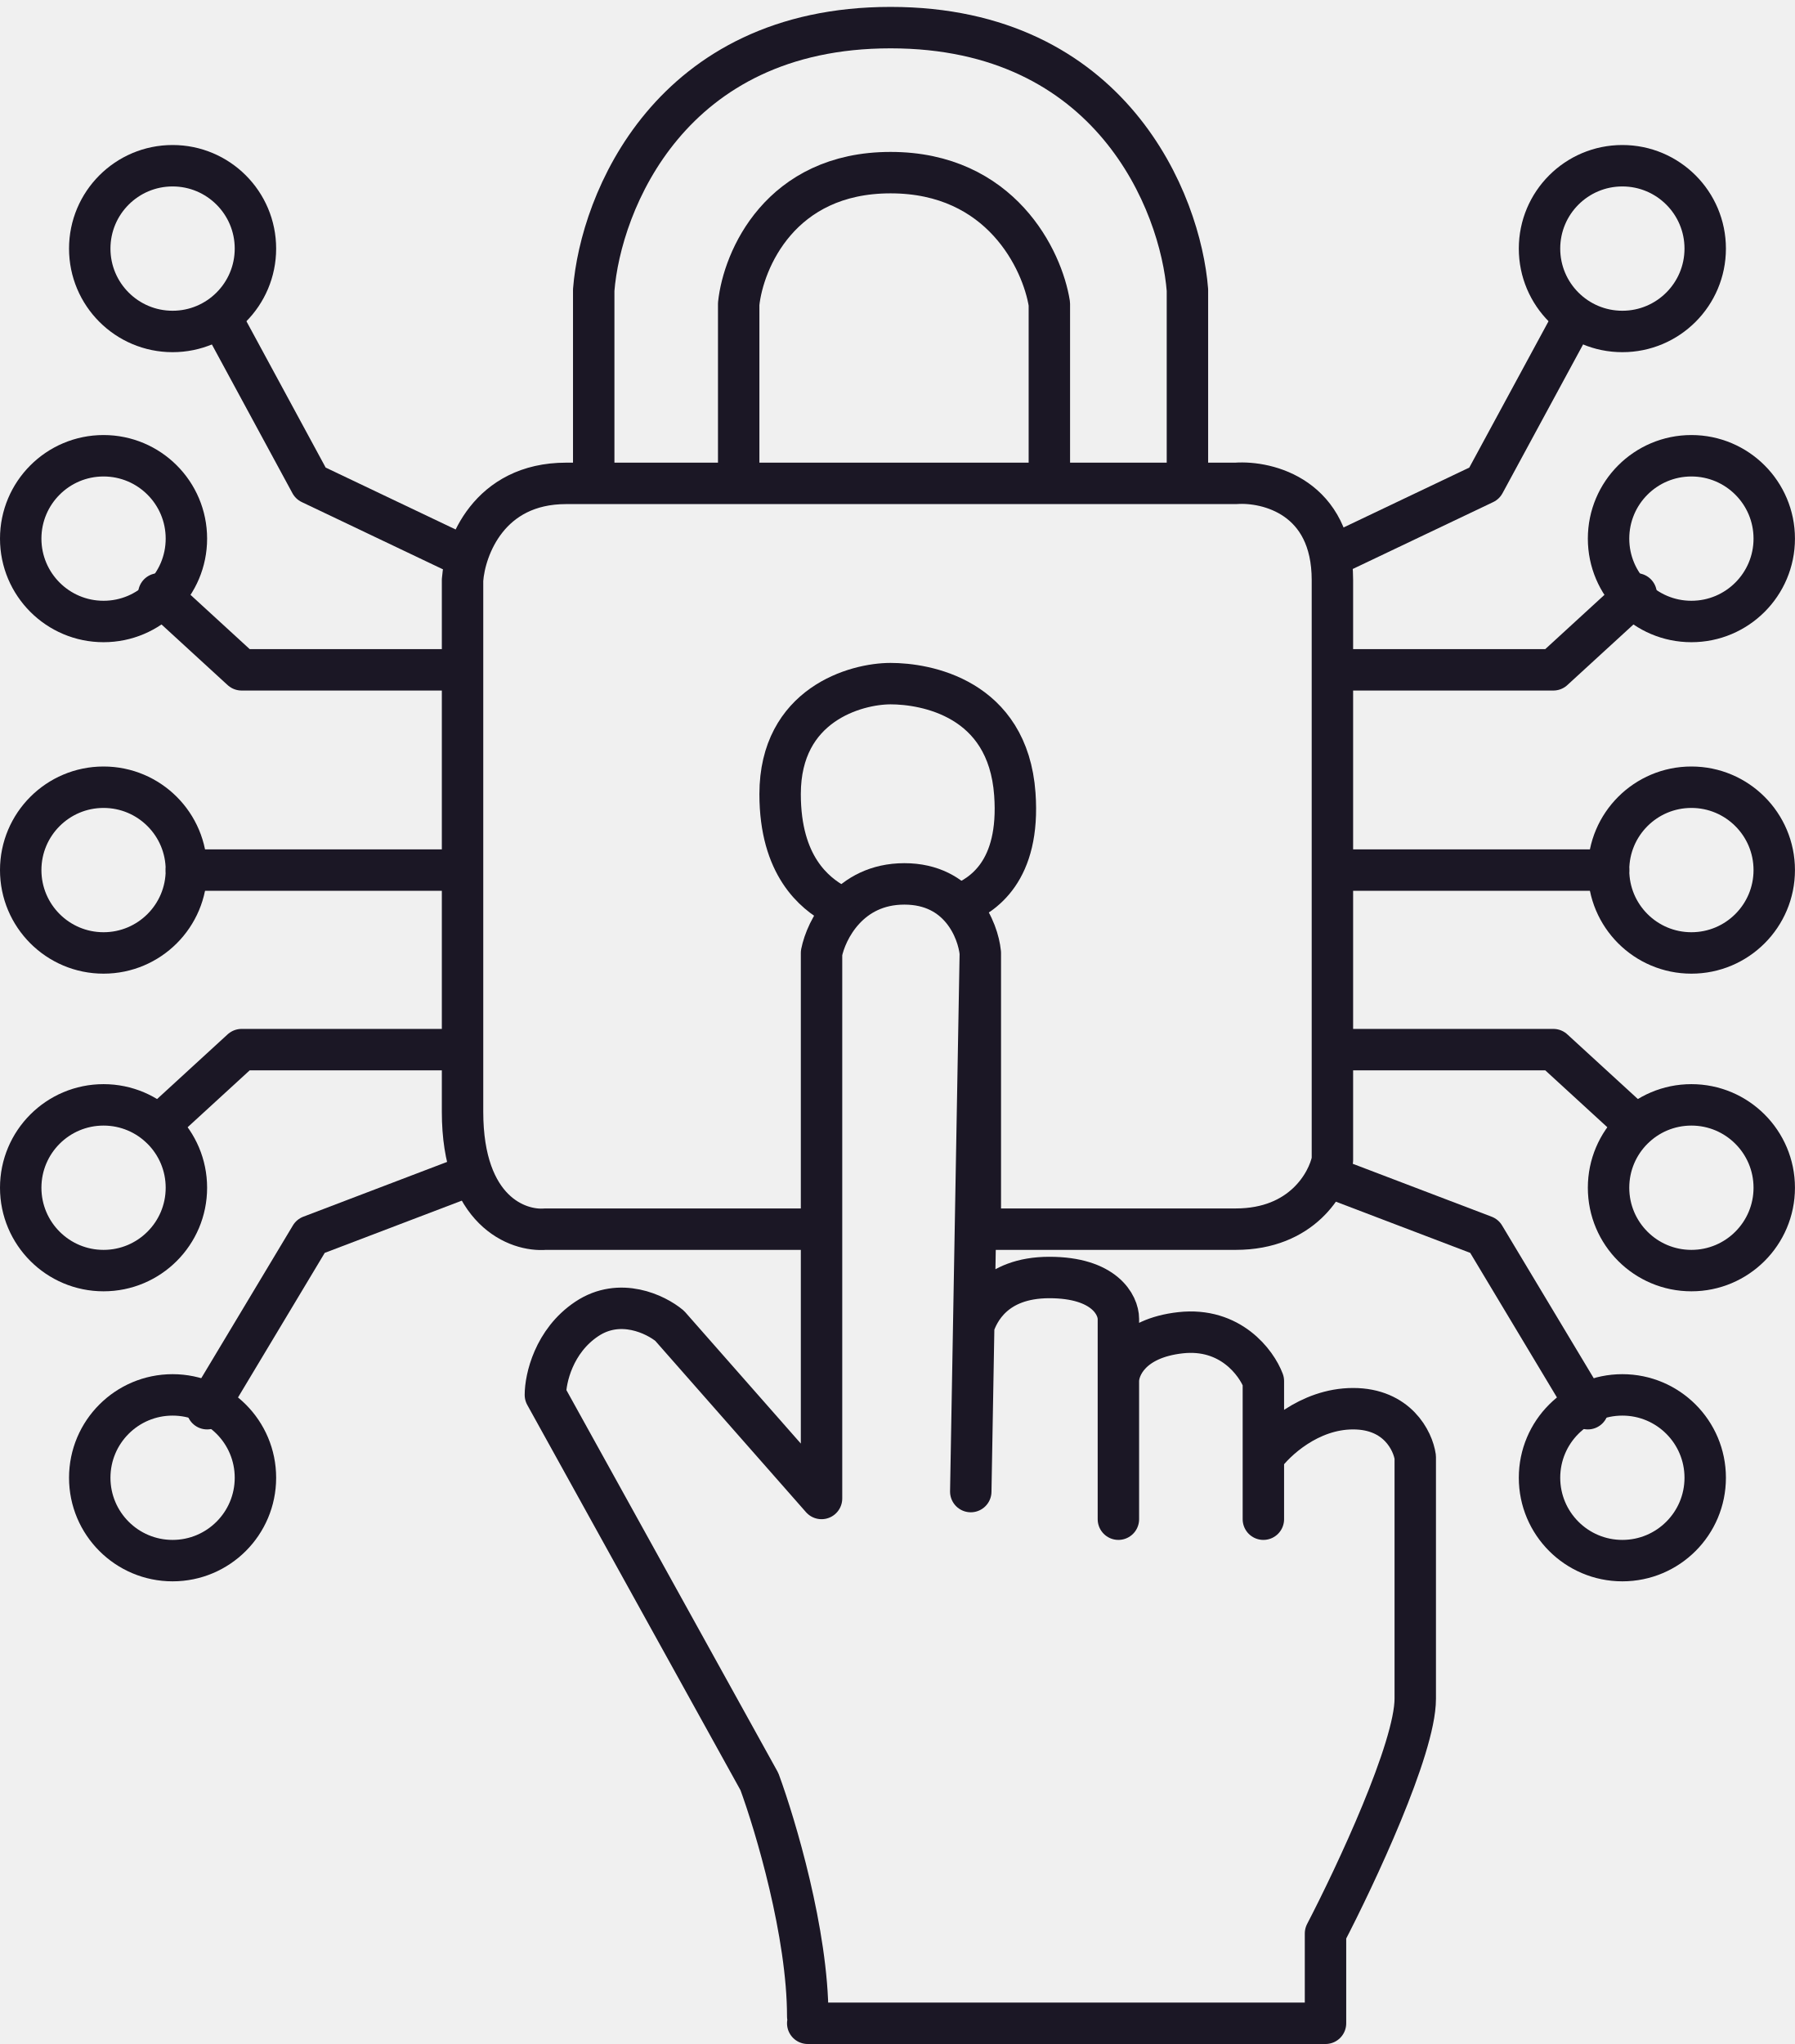
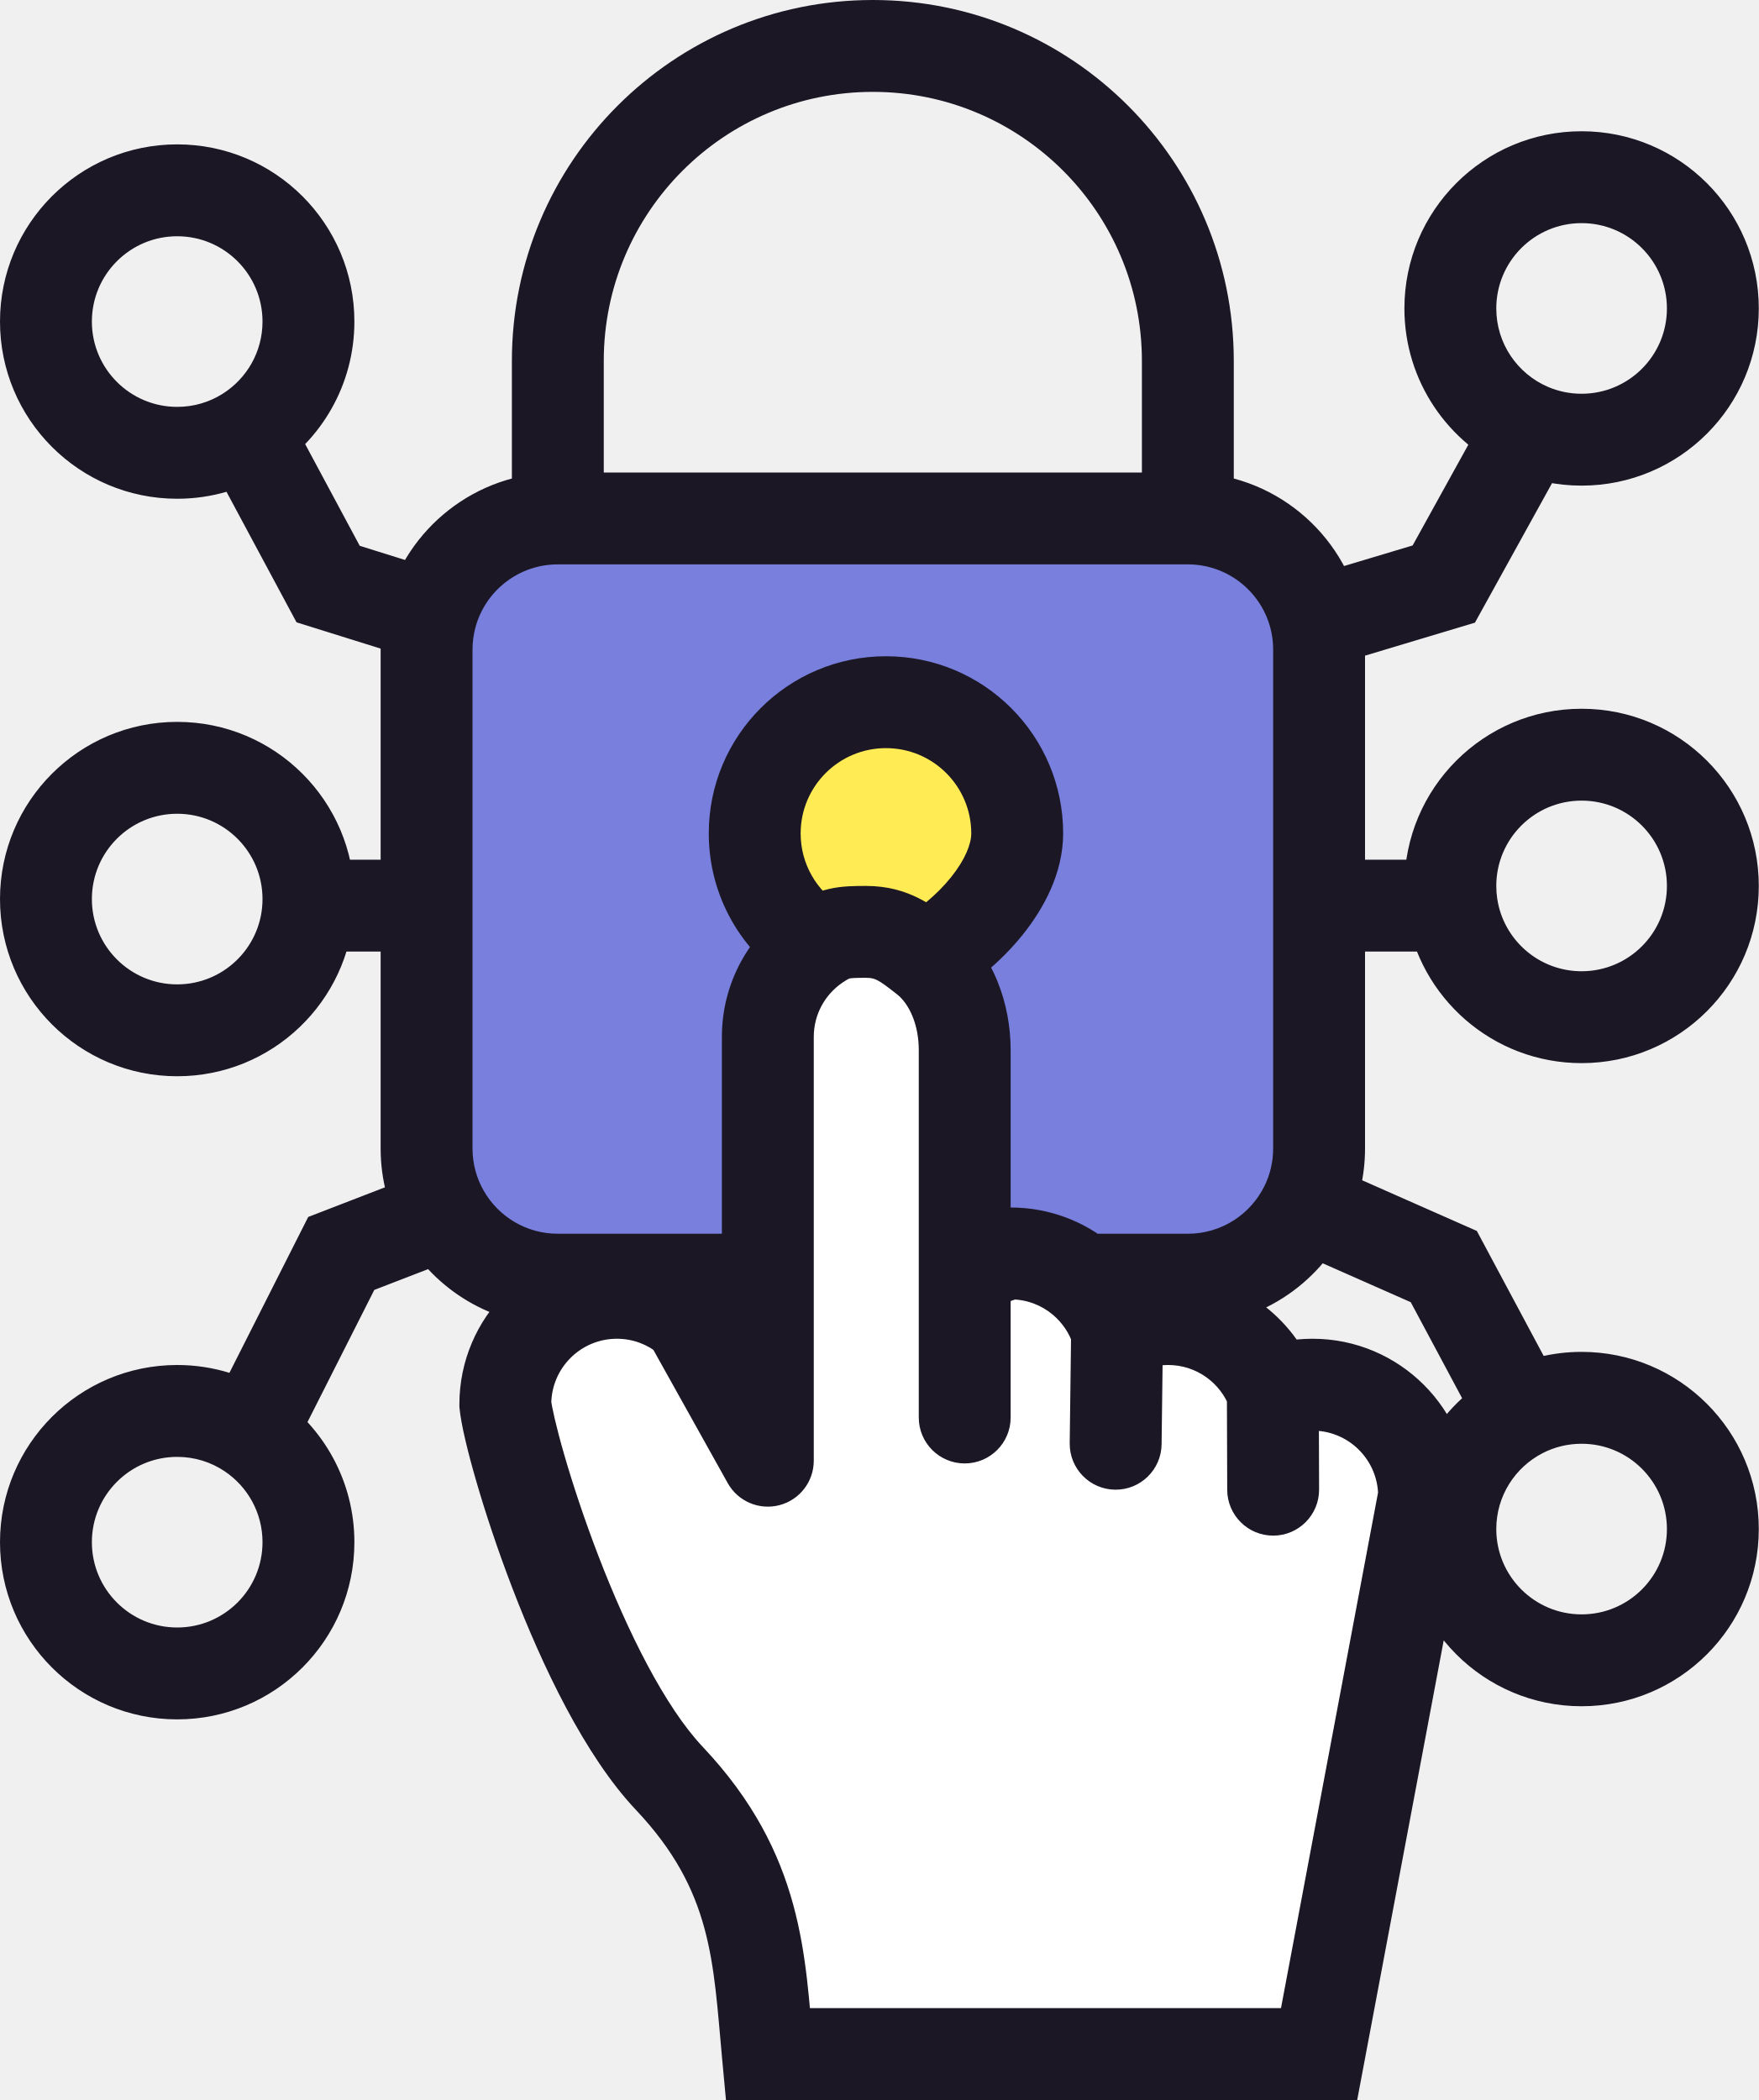
- <svg xmlns="http://www.w3.org/2000/svg" width="130" height="148" viewBox="0 0 130 148" fill="none">
-   <path d="M59.5 89H39.5C37.5 89.167 33.5 87.7 33.5 80.5C33.5 73.3 33.5 51.833 33.5 42C33.667 39.667 35.4 35 41 35C41.493 35 42.169 35 43 35M59.5 89V69C59.833 67.333 61.5 64 65.5 64C69.5 64 70.833 67.333 71 69M59.5 89V108.5L48.5 96C47.5 95.167 44.9 93.9 42.5 95.5C40.1 97.1 39.5 99.833 39.5 101L55 129C56.167 132.167 58.5 140 58.5 146M71 69V89C75.167 89 84.7 89 89.5 89C94.3 89 96.167 85.667 96.5 84C96.5 72.5 96.5 48 96.5 42C96.5 36 91.833 34.833 89.5 35C88.42 35 87.247 35 86 35M71 69L70.308 108L70.521 96C70.854 95 72 92.5 76 92.5C80 92.5 81 94.5 81 95.5V110V100C81 99 81.9 96.9 85.5 96.5C89.1 96.1 91 98.667 91.5 100V110V105.5C92.333 104.333 94.8 102 98 102C101.2 102 102.333 104.333 102.5 105.5C102.5 109.833 102.5 119.4 102.5 123C102.5 126.6 98.167 135.833 96 140V146.5H58.5M53.5 35V22C53.833 18.833 56.5 12.5 64.5 12.5C72.5 12.5 75.5 18.833 76 22V35M53.5 35C60.214 35 68.488 35 76 35M53.5 35C49.122 35 45.408 35 43 35M76 35C79.592 35 83.01 35 86 35M43 35V21C43.5 14.667 48.5 2 64.5 2C80.5 2 85.5 14.667 86 21V35" stroke="#1B1725" stroke-width="3" stroke-linecap="round" stroke-linejoin="round" />
-   <path d="M60.5 65.5C59 64.667 56.5 62.7 56.5 57.5C56.5 51 62 49.5 64.5 49.5C67 49.5 73 50.5 73.5 57.5C73.9 63.1 71.167 64.833 69.5 65.5" stroke="#1B1725" stroke-width="3" stroke-linecap="round" stroke-linejoin="round" />
-   <circle cx="117.5" cy="18" r="6" stroke="#1B1725" stroke-width="3" />
-   <circle cx="122.5" cy="39" r="6" stroke="#1B1725" stroke-width="3" />
-   <circle cx="122.5" cy="63" r="6" stroke="#1B1725" stroke-width="3" />
-   <circle cx="122.5" cy="86" r="6" stroke="#1B1725" stroke-width="3" />
-   <circle cx="117.5" cy="107" r="6" stroke="#1B1725" stroke-width="3" />
-   <path d="M115 102L107.5 89.5L97 85.5M118.5 81.5L112.5 76H97M116.5 63H97M118.5 43L112.5 48.5H97M114 23L107.5 35L97 40" stroke="#1B1725" stroke-width="3" stroke-linecap="round" stroke-linejoin="round" />
-   <circle cx="7.5" cy="7.5" r="6" transform="matrix(-1 0 0 1 20 10.5)" stroke="#1B1725" stroke-width="3" />
-   <circle cx="7.5" cy="7.5" r="6" transform="matrix(-1 0 0 1 15 31.5)" stroke="#1B1725" stroke-width="3" />
-   <circle cx="7.5" cy="7.5" r="6" transform="matrix(-1 0 0 1 15 55.5)" stroke="#1B1725" stroke-width="3" />
-   <circle cx="7.5" cy="7.5" r="6" transform="matrix(-1 0 0 1 15 78.5)" stroke="#1B1725" stroke-width="3" />
-   <circle cx="7.5" cy="7.5" r="6" transform="matrix(-1 0 0 1 20 99.5)" stroke="#1B1725" stroke-width="3" />
-   <path d="M15 102L22.5 89.5L33 85.5M11.5 81.5L17.5 76H33M13.5 63H33M11.5 43L17.5 48.5H33M16 23L22.5 35L33 40" stroke="#1B1725" stroke-width="3" stroke-linecap="round" stroke-linejoin="round" />
+ <svg xmlns="http://www.w3.org/2000/svg" width="134" height="160" viewBox="0 0 134 160" fill="none">
+   <path d="M108.5 114C108.5 109.306 104.694 105.5 100 105.5C98.935 105.5 97.915 105.696 96.975 106.054C95.777 102.812 92.659 100.5 89 100.5C87.597 100.5 86.274 100.84 85.108 101.441C84.618 99.887 83.694 98.526 82.478 97.5C80.998 96.252 79.087 95.5 77 95.5C76.699 95.5 75.708 95.862 74.844 96.178C74.241 96.398 73.7 96.596 73.5 96.632V80C73.5 77.283 72.484 74.556 70.5 73L70.441 72.954C69.026 71.844 67.95 71 66 71C64.22 71 63.567 71.047 62.202 71.983C59.967 73.514 58.5 76.086 58.5 79V97.5V111.293L52.477 100.5C50.998 99.252 49.087 98.5 47 98.5C42.306 98.5 38.5 102.306 38.5 107C38.833 110.333 44.2 128.3 51 135.5C57.8 142.7 57.833 149.333 58.5 156.5H100.5L108.5 114Z" fill="white" />
+   <path d="M90.5 39.5H42.5C37.86 39.5 33.958 42.661 32.829 46.947C32.614 47.762 32.5 48.617 32.5 49.5V69V87.5C32.5 89.312 32.982 91.011 33.825 92.477C35.55 95.479 38.789 97.5 42.5 97.5H58.5V79C58.5 76.086 59.967 73.514 62.202 71.983C59.378 70.215 57.5 67.077 57.5 63.5C57.5 57.977 61.977 53.5 67.5 53.5C73.023 53.5 77.5 57.977 77.5 63.5C77.5 67.308 73.632 71.311 70.5 73C72.484 74.556 73.5 77.283 73.5 80V96.632C73.7 96.596 74.241 96.398 74.844 96.178C75.708 95.862 76.699 95.5 77 95.5C79.087 95.5 80.998 96.252 82.478 97.5H90.5C94.459 97.5 97.881 95.199 99.501 91.861C100.141 90.543 100.5 89.064 100.5 87.5V69V49.5C100.5 48.785 100.425 48.088 100.282 47.415C99.323 42.893 95.308 39.5 90.5 39.5Z" fill="#787FDC" />
+   <path d="M67.5 53.5C61.977 53.5 57.5 57.977 57.5 63.5C57.5 67.077 59.378 70.215 62.202 71.983C63.567 71.047 64.22 71 66 71C67.95 71 69.026 71.844 70.441 72.954L70.5 73C73.632 71.311 77.5 67.308 77.5 63.5C77.5 57.977 73.023 53.5 67.5 53.5Z" fill="#FFEB53" />
+   <path d="M108.5 114L111.94 114.647L112 114.327V114H108.5ZM38.5 107H35V107.175L35.017 107.348L38.5 107ZM100.5 156.5V160H103.403L103.94 157.147L100.5 156.5ZM58.5 156.5L55.015 156.824L55.31 160H58.5V156.5ZM25 44.5L21.916 46.155L22.592 47.414L23.956 47.841L25 44.5ZM110 44.5L111.006 47.852L112.373 47.442L113.063 46.193L110 44.5ZM110 96.5L113.086 94.849L112.518 93.786L111.415 93.299L110 96.5ZM26 95.5L24.739 92.235L23.483 92.72L22.876 93.921L26 95.5ZM62.202 71.983L64.18 74.87L62.202 71.983ZM115.937 107.599L117.536 110.713V110.713L115.937 107.599ZM23.488 69L19.992 68.828L23.488 69ZM18.814 32.972L16.952 30.009L18.814 32.972ZM32.829 46.947L36.214 47.838L32.829 46.947ZM52.477 100.5L55.534 98.794L55.223 98.237L54.734 97.825L52.477 100.5ZM58.5 111.293L55.444 112.998C56.22 114.39 57.839 115.081 59.381 114.68C60.923 114.279 62 112.887 62 111.293H58.5ZM70 108C70 109.933 71.567 111.5 73.5 111.5C75.433 111.5 77 109.933 77 108H73.5H70ZM81.5 109.956C81.476 111.889 83.023 113.475 84.956 113.5C86.889 113.524 88.475 111.977 88.5 110.044L85 110L81.5 109.956ZM93.5 113.511C93.506 115.444 95.079 117.006 97.011 117C98.945 116.994 100.506 115.421 100.5 113.489L97 113.5L93.5 113.511ZM70.441 72.954L72.601 70.2L72.601 70.2L70.441 72.954ZM74.844 96.178L76.046 99.465L76.046 99.465L74.844 96.178ZM42.5 39.5V43H90.5V39.5V36H42.5V39.5ZM13.5 34.5V31C9.91 31 7 28.09 7 24.5H3.5H0C0 31.956 6.044 38 13.5 38V34.5ZM3.5 24.5H7C7 20.91 9.91 18 13.5 18V14.5V11C6.044 11 0 17.044 0 24.5H3.5ZM13.5 14.5V18C17.09 18 20 20.91 20 24.5H23.5H27C27 17.044 20.956 11 13.5 11V14.5ZM13.5 78.5V75C9.91 75 7 72.09 7 68.5H3.5H0C0 75.956 6.044 82 13.5 82V78.5ZM3.5 68.5H7C7 64.91 9.91 62 13.5 62V58.5V55C6.044 55 0 61.044 0 68.5H3.5ZM13.5 58.5V62C17.09 62 20 64.91 20 68.5H23.5H27C27 61.044 20.956 55 13.5 55V58.5ZM23.5 117.5H20C20 121.09 17.09 124 13.5 124V127.5V131C20.956 131 27 124.956 27 117.5H23.5ZM13.5 127.5V124C9.91 124 7 121.09 7 117.5H3.5H0C0 124.956 6.044 131 13.5 131V127.5ZM3.5 117.5H7C7 113.91 9.91 111 13.5 111V107.5V104C6.044 104 0 110.044 0 117.5H3.5ZM42.5 27.5H46C46 16.178 55.178 7 66.5 7V3.5V0C51.312 0 39 12.312 39 27.5H42.5ZM66.5 3.5V7C77.822 7 87 16.178 87 27.5H90.5H94C94 12.312 81.688 0 66.5 0V3.5ZM130.5 23.5H127C127 27.09 124.09 30 120.5 30V33.5V37C127.956 37 134 30.956 134 23.5H130.5ZM110.5 23.5H114C114 19.91 116.91 17 120.5 17V13.5V10C113.044 10 107 16.044 107 23.5H110.5ZM120.5 13.5V17C124.09 17 127 19.91 127 23.5H130.5H134C134 16.044 127.956 10 120.5 10V13.5ZM57.5 63.5H61C61 59.91 63.91 57 67.5 57V53.5V50C60.044 50 54 56.044 54 63.5H57.5ZM67.5 53.5V57C71.09 57 74 59.91 74 63.5H77.5H81C81 56.044 74.956 50 67.5 50V53.5ZM100 105.5V109C102.761 109 105 111.239 105 114H108.5H112C112 107.373 106.627 102 100 102V105.5ZM38.5 107H42C42 104.239 44.239 102 47 102V98.5V95C40.373 95 35 100.373 35 107H38.5ZM130.5 67.5H127C127 71.09 124.09 74 120.5 74V77.5V81C127.956 81 134 74.956 134 67.5H130.5ZM110.5 67.5H114C114 63.91 116.91 61 120.5 61V57.5V54C113.044 54 107 60.044 107 67.5H110.5ZM120.5 57.5V61C124.09 61 127 63.91 127 67.5H130.5H134C134 60.044 127.956 54 120.5 54V57.5ZM130.5 116.5H127C127 120.09 124.09 123 120.5 123V126.5V130C127.956 130 134 123.956 134 116.5H130.5ZM120.5 126.5V123C116.91 123 114 120.09 114 116.5H110.5H107C107 123.956 113.044 130 120.5 130V126.5ZM120.5 106.5V110C124.09 110 127 112.91 127 116.5H130.5H134C134 109.044 127.956 103 120.5 103V106.5ZM100.5 156.5V153H58.5V156.5V160H100.5V156.5ZM42.5 39.5H46V27.5H42.5H39V39.5H42.5ZM90.5 27.5H87V39.5H90.5H94V27.5H90.5ZM58.5 79H62C62 77.289 62.856 75.777 64.18 74.87L62.202 71.983L60.224 69.095C57.077 71.251 55 74.883 55 79H58.5ZM62.202 71.983L64.18 74.87C64.431 74.698 64.572 74.621 64.646 74.585C64.704 74.557 64.723 74.553 64.735 74.55C64.76 74.545 64.841 74.528 65.047 74.516C65.269 74.504 65.552 74.5 66 74.5V71V67.5C65.175 67.5 64.166 67.497 63.156 67.731C62.021 67.993 61.109 68.489 60.224 69.095L62.202 71.983ZM62.202 71.983L64.059 69.016C62.214 67.861 61 65.821 61 63.5H57.5H54C54 68.333 56.542 72.569 60.345 74.95L62.202 71.983ZM70.5 73L68.34 75.754C69.244 76.463 70 78.019 70 80H73.5H77C77 76.546 75.725 72.649 72.66 70.246L70.5 73ZM77.5 63.5H74C74 64.274 73.563 65.464 72.448 66.85C71.372 68.186 69.981 69.303 68.838 69.919L70.5 73L72.162 76.081C74.151 75.007 76.259 73.278 77.901 71.239C79.503 69.249 81 66.533 81 63.5H77.5ZM33.825 92.477L32.563 89.212L24.739 92.235L26 95.5L27.261 98.765L35.086 95.742L33.825 92.477ZM42.5 97.5V94C40.092 94 37.986 92.693 36.859 90.733L33.825 92.477L30.79 94.221C33.115 98.265 37.486 101 42.5 101V97.5ZM33.825 92.477L36.859 90.733C36.313 89.783 36 88.684 36 87.5H32.5H29C29 89.94 29.651 92.239 30.79 94.221L33.825 92.477ZM26 95.5L22.876 93.921L15.952 107.618L19.076 109.197L22.199 110.777L29.124 97.079L26 95.5ZM13.5 107.5V111C14.847 111 16.088 111.406 17.122 112.101L19.076 109.197L21.03 106.294C18.877 104.845 16.282 104 13.5 104V107.5ZM19.076 109.197L17.122 112.101C18.865 113.274 20 115.255 20 117.5H23.5H27C27 112.828 24.624 108.712 21.03 106.294L19.076 109.197ZM99.501 91.861L98.087 95.062L108.585 99.701L110 96.5L111.415 93.299L100.916 88.66L99.501 91.861ZM100.5 87.5H97C97 88.523 96.766 89.481 96.353 90.333L99.501 91.861L102.65 93.389C103.516 91.606 104 89.604 104 87.5H100.5ZM99.501 91.861L96.353 90.333C95.296 92.511 93.068 94 90.5 94V97.5V101C95.85 101 100.467 97.887 102.65 93.389L99.501 91.861ZM110 96.5L106.914 98.151L112.851 109.25L115.937 107.599L119.023 105.949L113.086 94.849L110 96.5ZM110.5 116.5H114C114 113.984 115.429 111.795 117.536 110.713L115.937 107.599L114.338 104.486C109.988 106.721 107 111.258 107 116.5H110.5ZM115.937 107.599L117.536 110.713C118.421 110.258 119.425 110 120.5 110V106.5V103C118.287 103 116.189 103.535 114.338 104.486L115.937 107.599ZM23.5 68.5H20C20 68.61 19.997 68.719 19.992 68.828L23.488 69L26.983 69.172C26.994 68.949 27 68.725 27 68.5H23.5ZM23.488 69L19.992 68.828C19.823 72.264 16.98 75 13.5 75V78.5V82C20.73 82 26.632 76.317 26.983 69.172L23.488 69ZM120.5 77.5V74C117.245 74 114.543 71.604 114.073 68.479L110.612 69L107.151 69.521C108.128 76.019 113.729 81 120.5 81V77.5ZM110.612 69L114.073 68.479C114.025 68.162 114 67.835 114 67.5H110.5H107C107 68.185 107.051 68.86 107.151 69.521L110.612 69ZM18.814 32.972L15.73 34.627L21.916 46.155L25 44.5L28.084 42.845L21.899 31.318L18.814 32.972ZM23.5 24.5H20C20 26.817 18.791 28.854 16.952 30.009L18.814 32.972L20.677 35.936C24.468 33.553 27 29.323 27 24.5H23.5ZM18.814 32.972L16.952 30.009C15.954 30.637 14.775 31 13.5 31V34.5V38C16.131 38 18.596 37.244 20.677 35.936L18.814 32.972ZM110 44.5L113.063 46.193L119.595 34.374L116.531 32.681L113.468 30.989L106.937 42.807L110 44.5ZM120.5 33.5V30C119.577 30 118.708 29.81 117.922 29.47L116.531 32.681L115.141 35.894C116.788 36.607 118.603 37 120.5 37V33.5ZM116.531 32.681L117.922 29.47C115.608 28.468 114 26.168 114 23.5H110.5H107C107 29.058 110.358 33.823 115.141 35.894L116.531 32.681ZM25 44.5L23.956 47.841L31.785 50.287L32.829 46.947L33.873 43.606L26.044 41.159L25 44.5ZM42.5 39.5V36C36.231 36 30.968 40.27 29.444 46.055L32.829 46.947L36.214 47.838C36.947 45.051 39.489 43 42.5 43V39.5ZM32.829 46.947L29.444 46.055C29.154 47.159 29 48.314 29 49.5H32.5H36C36 48.921 36.075 48.365 36.214 47.838L32.829 46.947ZM100.282 47.415L101.288 50.768L111.006 47.852L110 44.5L108.994 41.148L99.277 44.063L100.282 47.415ZM90.5 39.5V43C93.621 43 96.235 45.203 96.859 48.141L100.282 47.415L103.706 46.689C102.411 40.583 96.995 36 90.5 36V39.5ZM100.282 47.415L96.859 48.141C96.951 48.577 97 49.031 97 49.5H100.5H104C104 48.54 103.899 47.599 103.706 46.689L100.282 47.415ZM100.5 69V72.5H110.612V69V65.5H100.5V69ZM100.5 49.5H97V69H100.5H104V49.5H100.5ZM100.5 69H97V87.5H100.5H104V69H100.5ZM23.488 69V72.5H32.5V69V65.5H23.488V69ZM32.5 87.5H36V69H32.5H29V87.5H32.5ZM32.5 69H36V49.5H32.5H29V69H32.5ZM38.5 107L35.017 107.348C35.136 108.533 35.62 110.557 36.276 112.821C36.959 115.178 37.904 118.056 39.058 121.056C41.309 126.91 44.549 133.767 48.456 137.903L51 135.5L53.544 133.097C50.651 130.033 47.808 124.307 45.592 118.544C44.512 115.736 43.629 113.047 42.999 110.873C42.343 108.606 42.031 107.133 41.983 106.652L38.5 107ZM51 135.5L48.456 137.903C54.306 144.098 54.332 149.481 55.015 156.824L58.5 156.5L61.985 156.176C61.335 149.186 61.294 141.302 53.544 133.097L51 135.5ZM47 98.5V102C48.23 102 49.349 102.44 50.221 103.175L52.477 100.5L54.734 97.825C52.647 96.064 49.943 95 47 95V98.5ZM52.477 100.5L49.421 102.205L55.444 112.998L58.5 111.293L61.556 109.588L55.534 98.794L52.477 100.5ZM85.108 101.441L86.713 104.552C87.394 104.2 88.169 104 89 104V100.5V97C87.026 97 85.154 97.479 83.503 98.331L85.108 101.441ZM85.108 101.441L81.608 101.397L81.5 109.956L85 110L88.5 110.044L88.608 101.486L85.108 101.441ZM96.975 106.054L98.221 109.325C98.769 109.116 99.367 109 100 109V105.5V102C98.502 102 97.061 102.276 95.73 102.783L96.975 106.054ZM89 100.5V104C91.147 104 92.986 105.354 93.692 107.267L96.975 106.054L100.259 104.841C98.569 100.269 94.171 97 89 97V100.5ZM96.975 106.054L93.476 106.065L93.5 113.511L97 113.5L100.5 113.489L100.476 106.042L96.975 106.054ZM108.5 114L105.06 113.353L97.06 155.853L100.5 156.5L103.94 157.147L111.94 114.647L108.5 114ZM73.5 80H70V96.632H73.5H77V80H73.5ZM58.5 111.293H62V97.5H58.5H55V111.293H58.5ZM58.5 97.5H62V79H58.5H55V97.5H58.5ZM58.5 97.5V94H42.5V97.5V101H58.5V97.5ZM90.5 97.5V94H82.478V97.5V101H90.5V97.5ZM77 95.5V99C78.231 99 79.349 99.44 80.221 100.175L82.478 97.5L84.734 94.825C82.647 93.064 79.943 92 77 92V95.5ZM82.478 97.5L80.221 100.175C80.941 100.783 81.484 101.585 81.77 102.494L85.108 101.441L88.446 100.389C87.753 98.189 86.447 96.269 84.734 94.825L82.478 97.5ZM66 71V74.5C66.408 74.5 66.624 74.573 66.838 74.682C67.165 74.848 67.514 75.106 68.281 75.707L70.441 72.954L72.601 70.2C71.205 69.105 69.273 67.5 66 67.5V71ZM70.441 72.954L68.281 75.707L68.34 75.754L70.5 73L72.66 70.246L72.601 70.2L70.441 72.954ZM73.5 96.632L74.113 100.078C74.536 100.003 74.993 99.841 75.165 99.782C75.436 99.688 75.754 99.572 76.046 99.465L74.844 96.178L73.643 92.891C73.332 93.004 73.078 93.097 72.878 93.166C72.778 93.201 72.717 93.22 72.686 93.23C72.671 93.234 72.678 93.232 72.699 93.227C72.714 93.223 72.784 93.204 72.887 93.186L73.5 96.632ZM74.844 96.178L76.046 99.465C76.492 99.302 76.901 99.153 77.232 99.044C77.398 98.989 77.498 98.96 77.543 98.948C77.565 98.942 77.541 98.949 77.485 98.959C77.454 98.965 77.267 99 77 99V95.5V92C76.429 92 75.921 92.137 75.772 92.175C75.52 92.241 75.261 92.322 75.034 92.397C74.579 92.548 74.06 92.738 73.643 92.891L74.844 96.178ZM70.441 72.954L68.281 75.707C68.3 75.722 68.32 75.739 68.34 75.754L70.5 73L72.66 70.246C72.64 70.23 72.621 70.216 72.601 70.2L70.441 72.954ZM73.5 96.632H70V108H73.5H77V96.632H73.5Z" fill="#1B1725" />
</svg>
